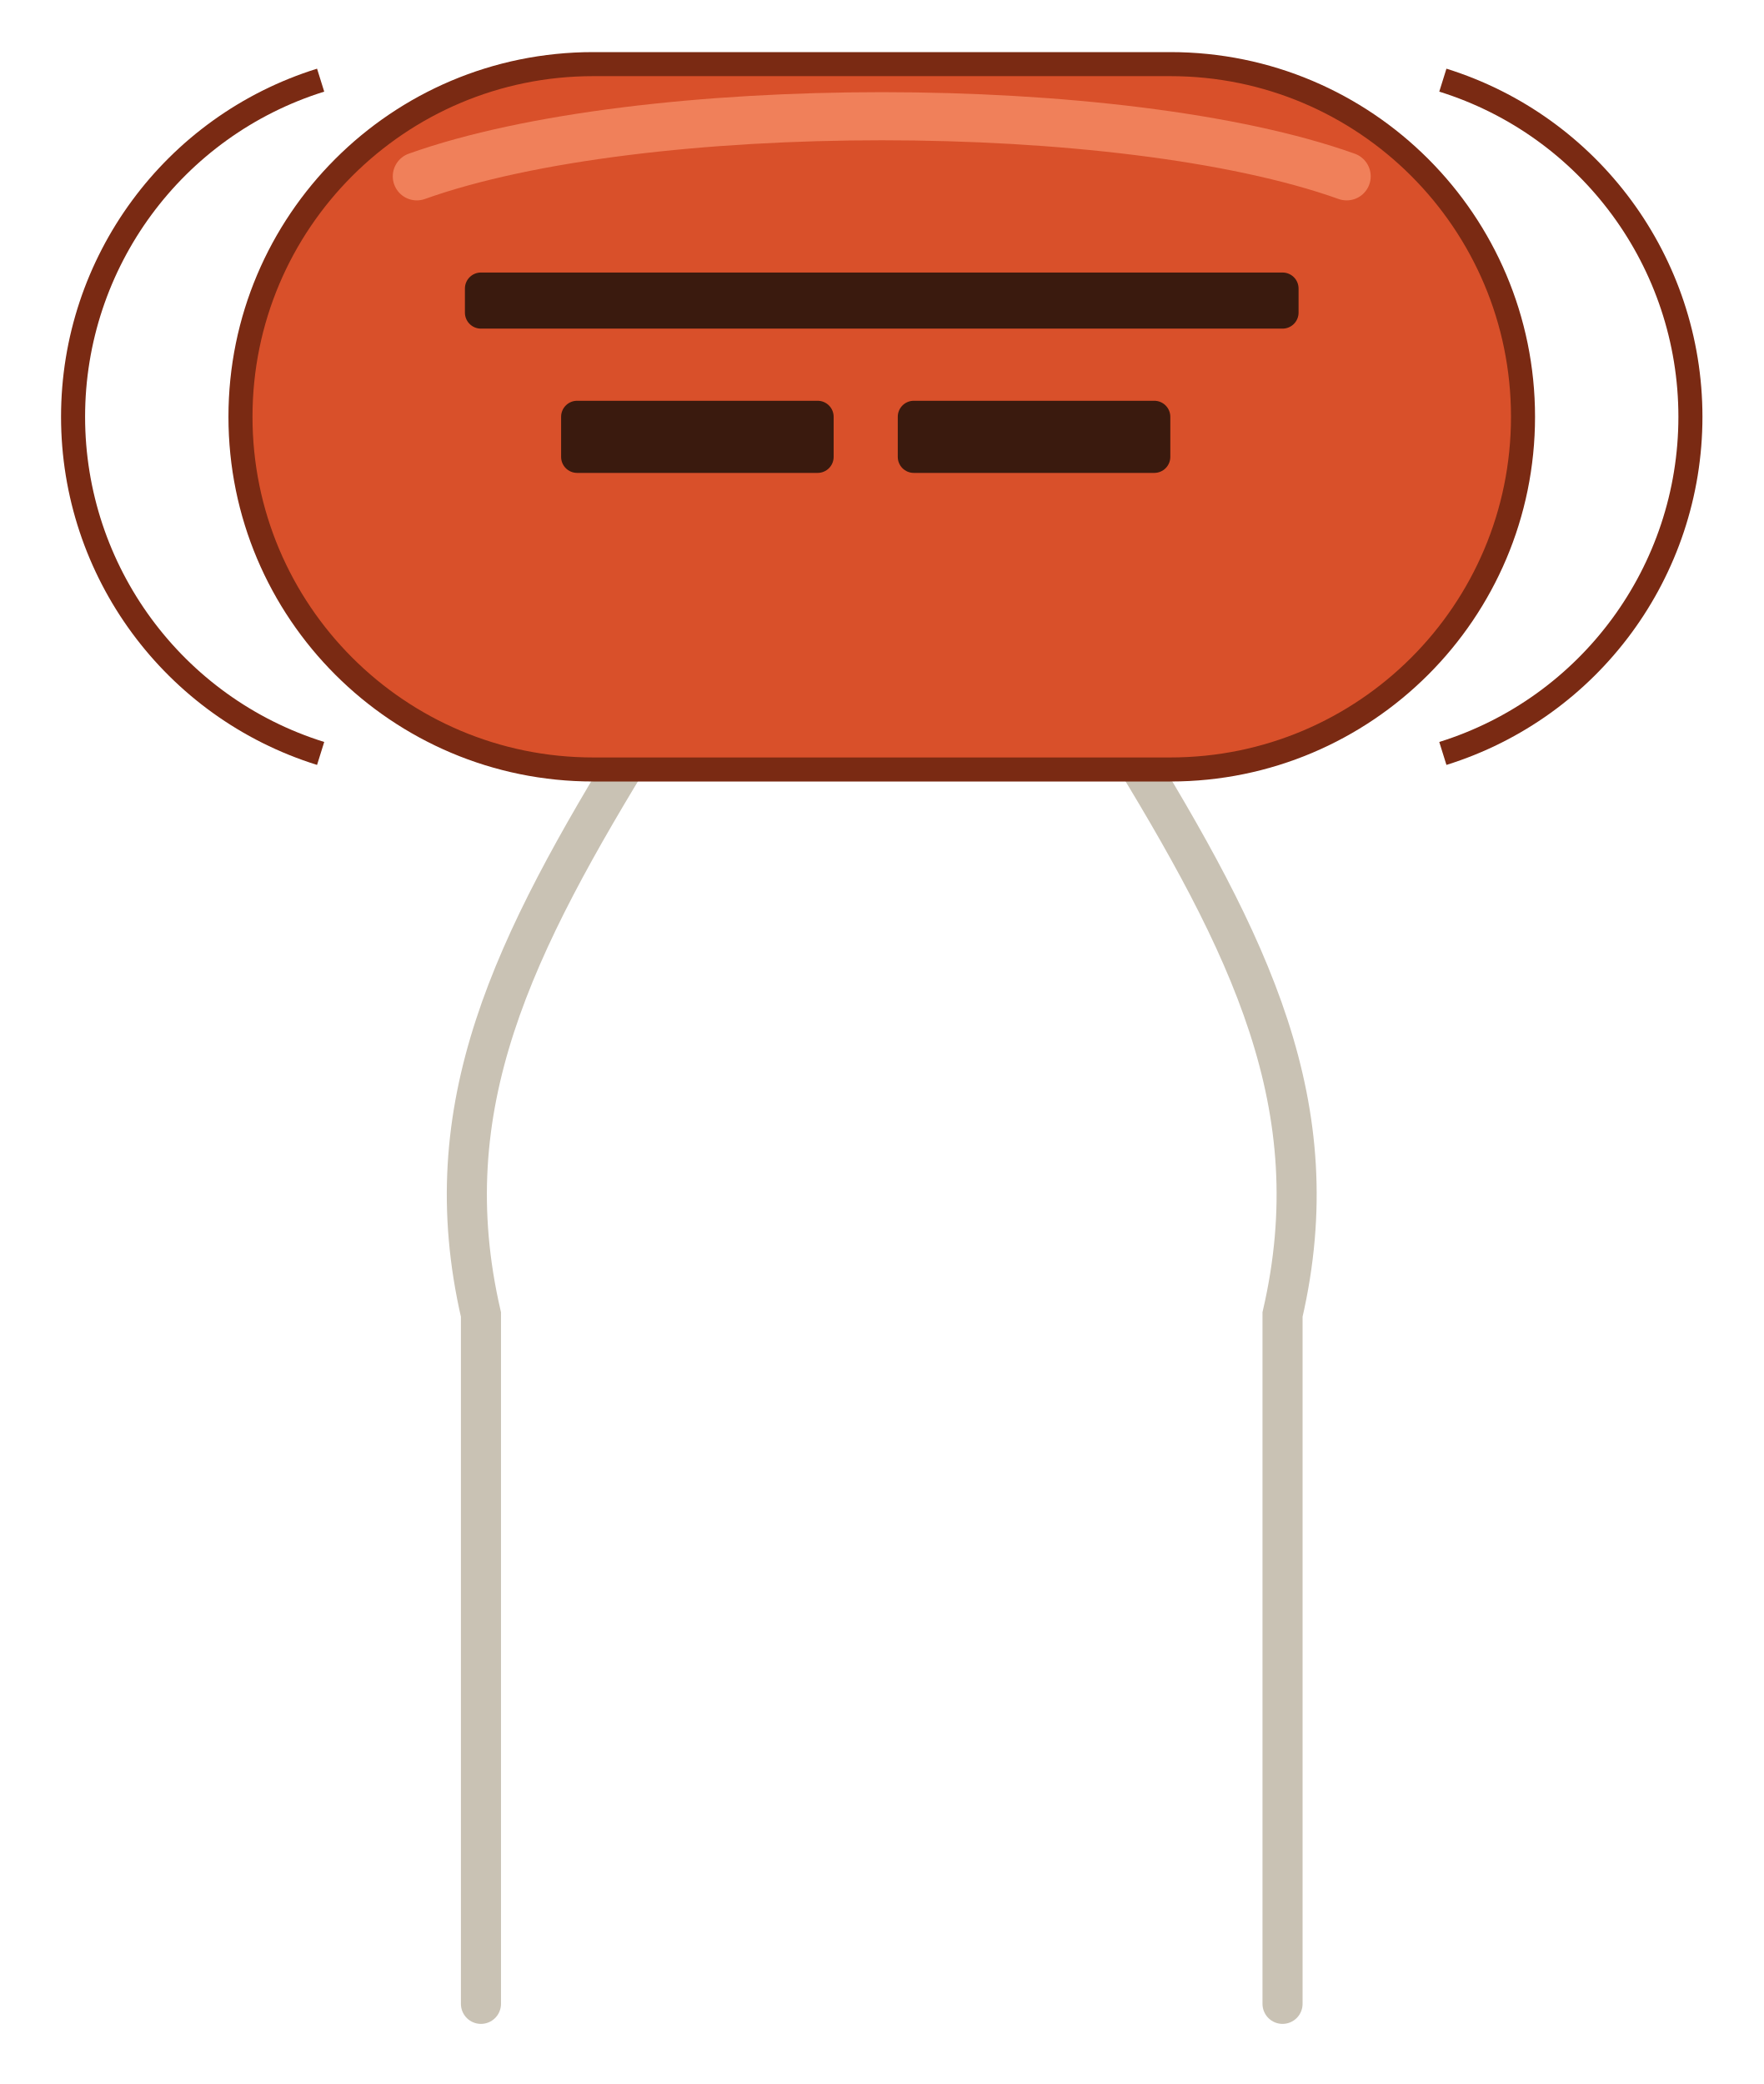
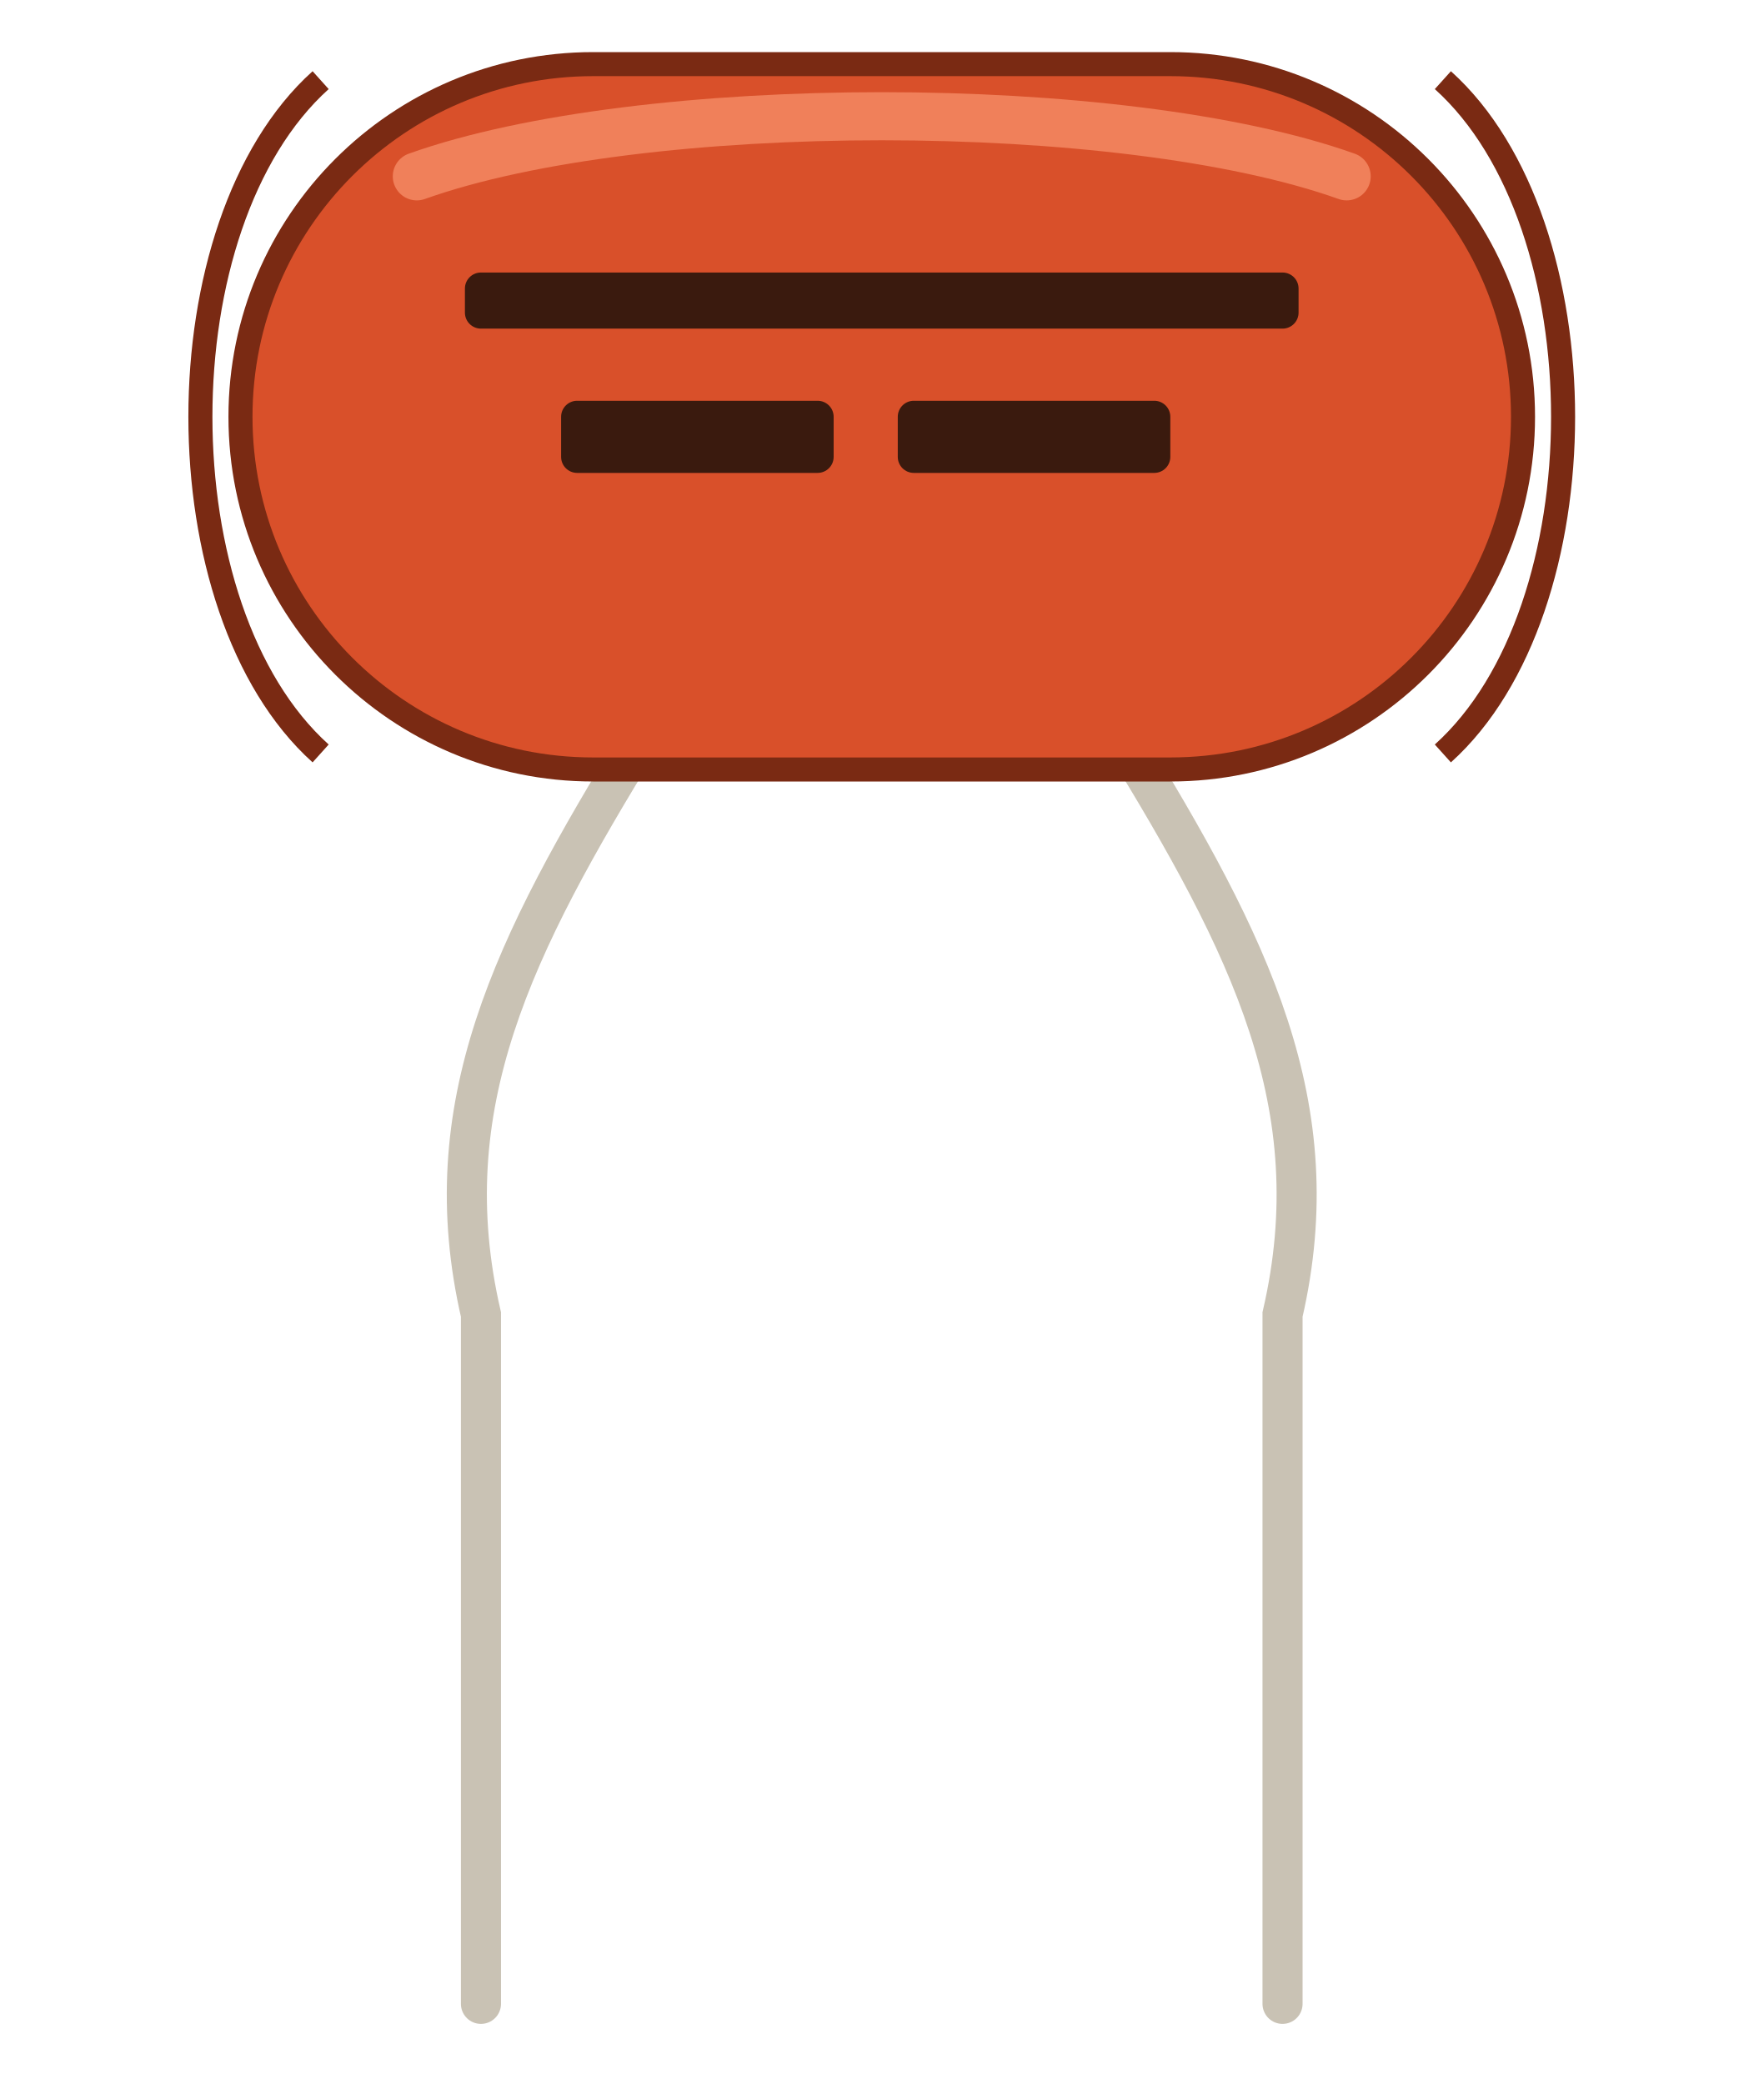
<svg xmlns="http://www.w3.org/2000/svg" viewBox="0 0 220 260">
  <g fill="none" stroke="#c9c2b4" stroke-width="5" stroke-linecap="round">
    <path d="M 80 92 C 64 118, 54 138, 60 164 L 60 250" />
    <path d="M 140 92 C 156 118, 166 138, 160 164 L 160 250" />
  </g>
  <rect x="30" y="8" width="160" height="88" rx="44" fill="#D9502A" stroke="#7A2A13" stroke-width="3" />
-   <path d="M 40 10 A 44 44 0 0 0 40 94" fill="none" stroke="#7A2A13" stroke-width="3" />
-   <path d="M 180 10 A 44 44 0 0 1 180 94" fill="none" stroke="#7A2A13" stroke-width="3" />
+   <path d="M 40 10 C 20 28, 20 76, 40 94" fill="none" stroke="#7A2A13" stroke-width="3" />
+   <path d="M 180 10 C 200 28, 200 76, 180 94" fill="none" stroke="#7A2A13" stroke-width="3" />
  <path d="M 52 22 C 80 12, 140 12, 168 22" fill="none" stroke="#F0805A" stroke-width="6" stroke-linecap="round" />
  <g fill="#3A1A0E">
    <rect x="58" y="34" width="104" height="7" rx="2" />
    <rect x="70" y="50" width="34" height="9" rx="2" />
    <rect x="112" y="50" width="34" height="9" rx="2" />
  </g>
  <circle id="pin-1" cx="60" cy="250" r="0.1" fill="none" />
  <circle id="pin-2" cx="160" cy="250" r="0.1" fill="none" />
</svg>
